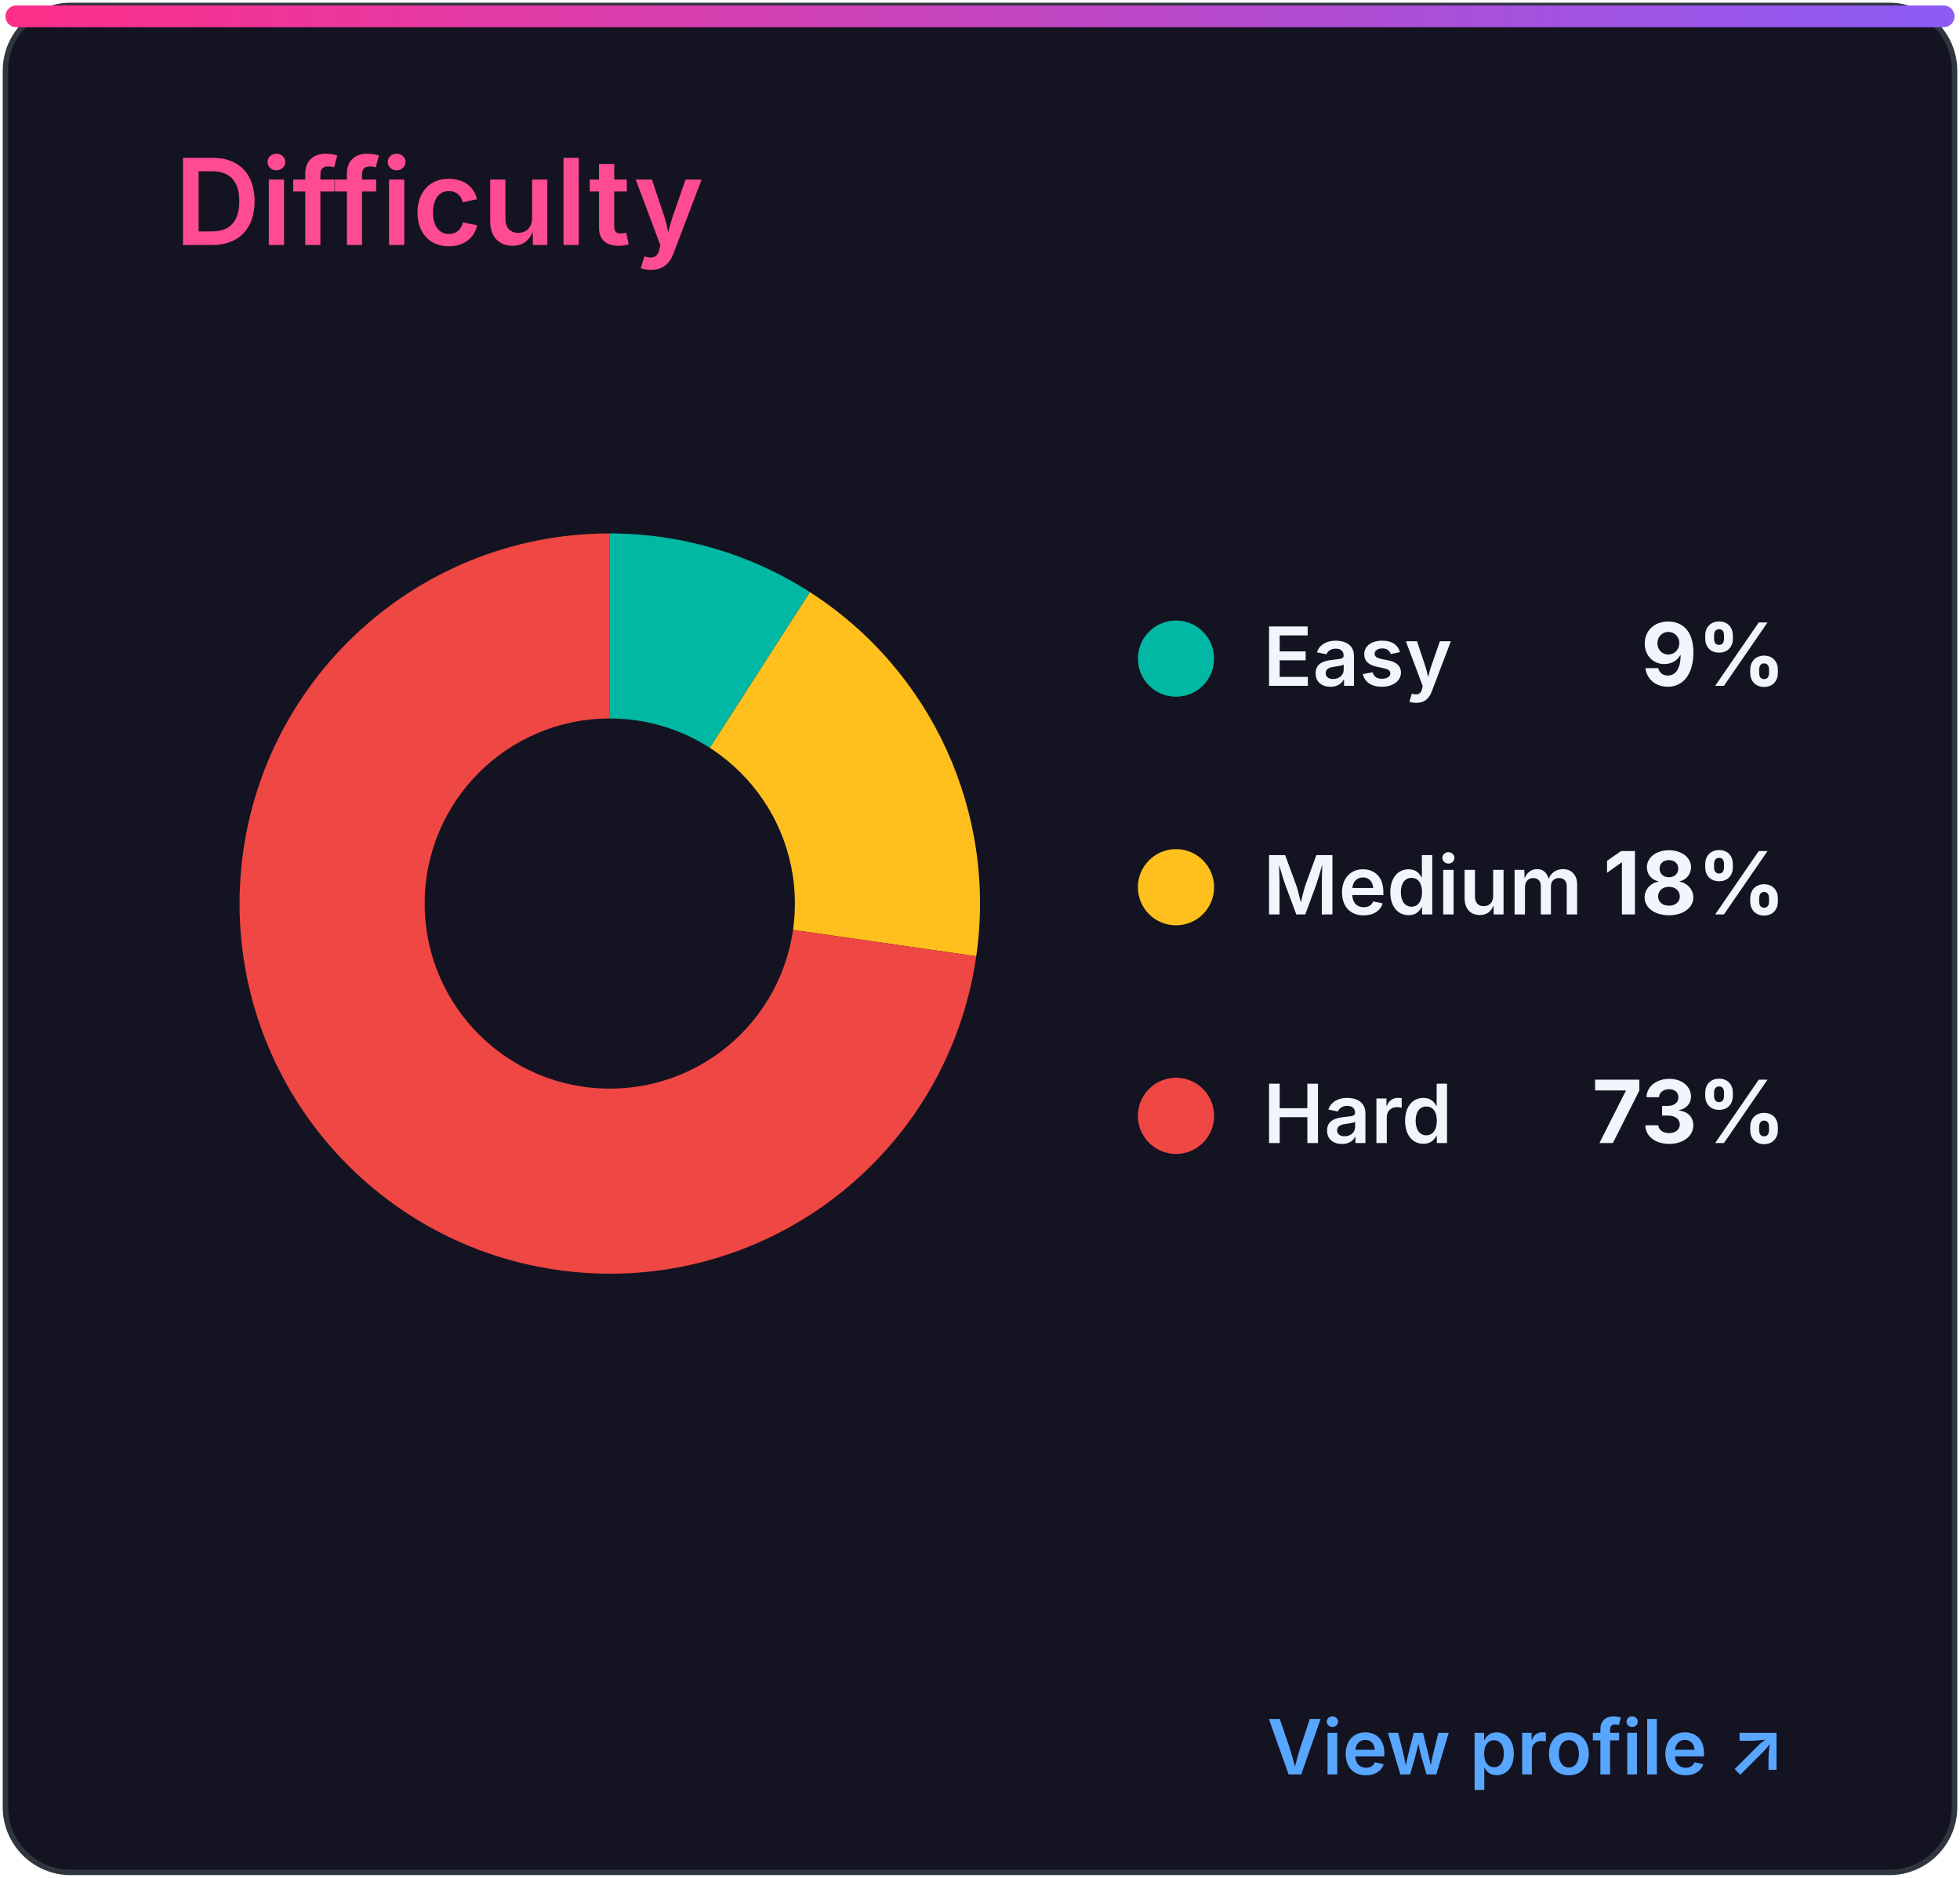
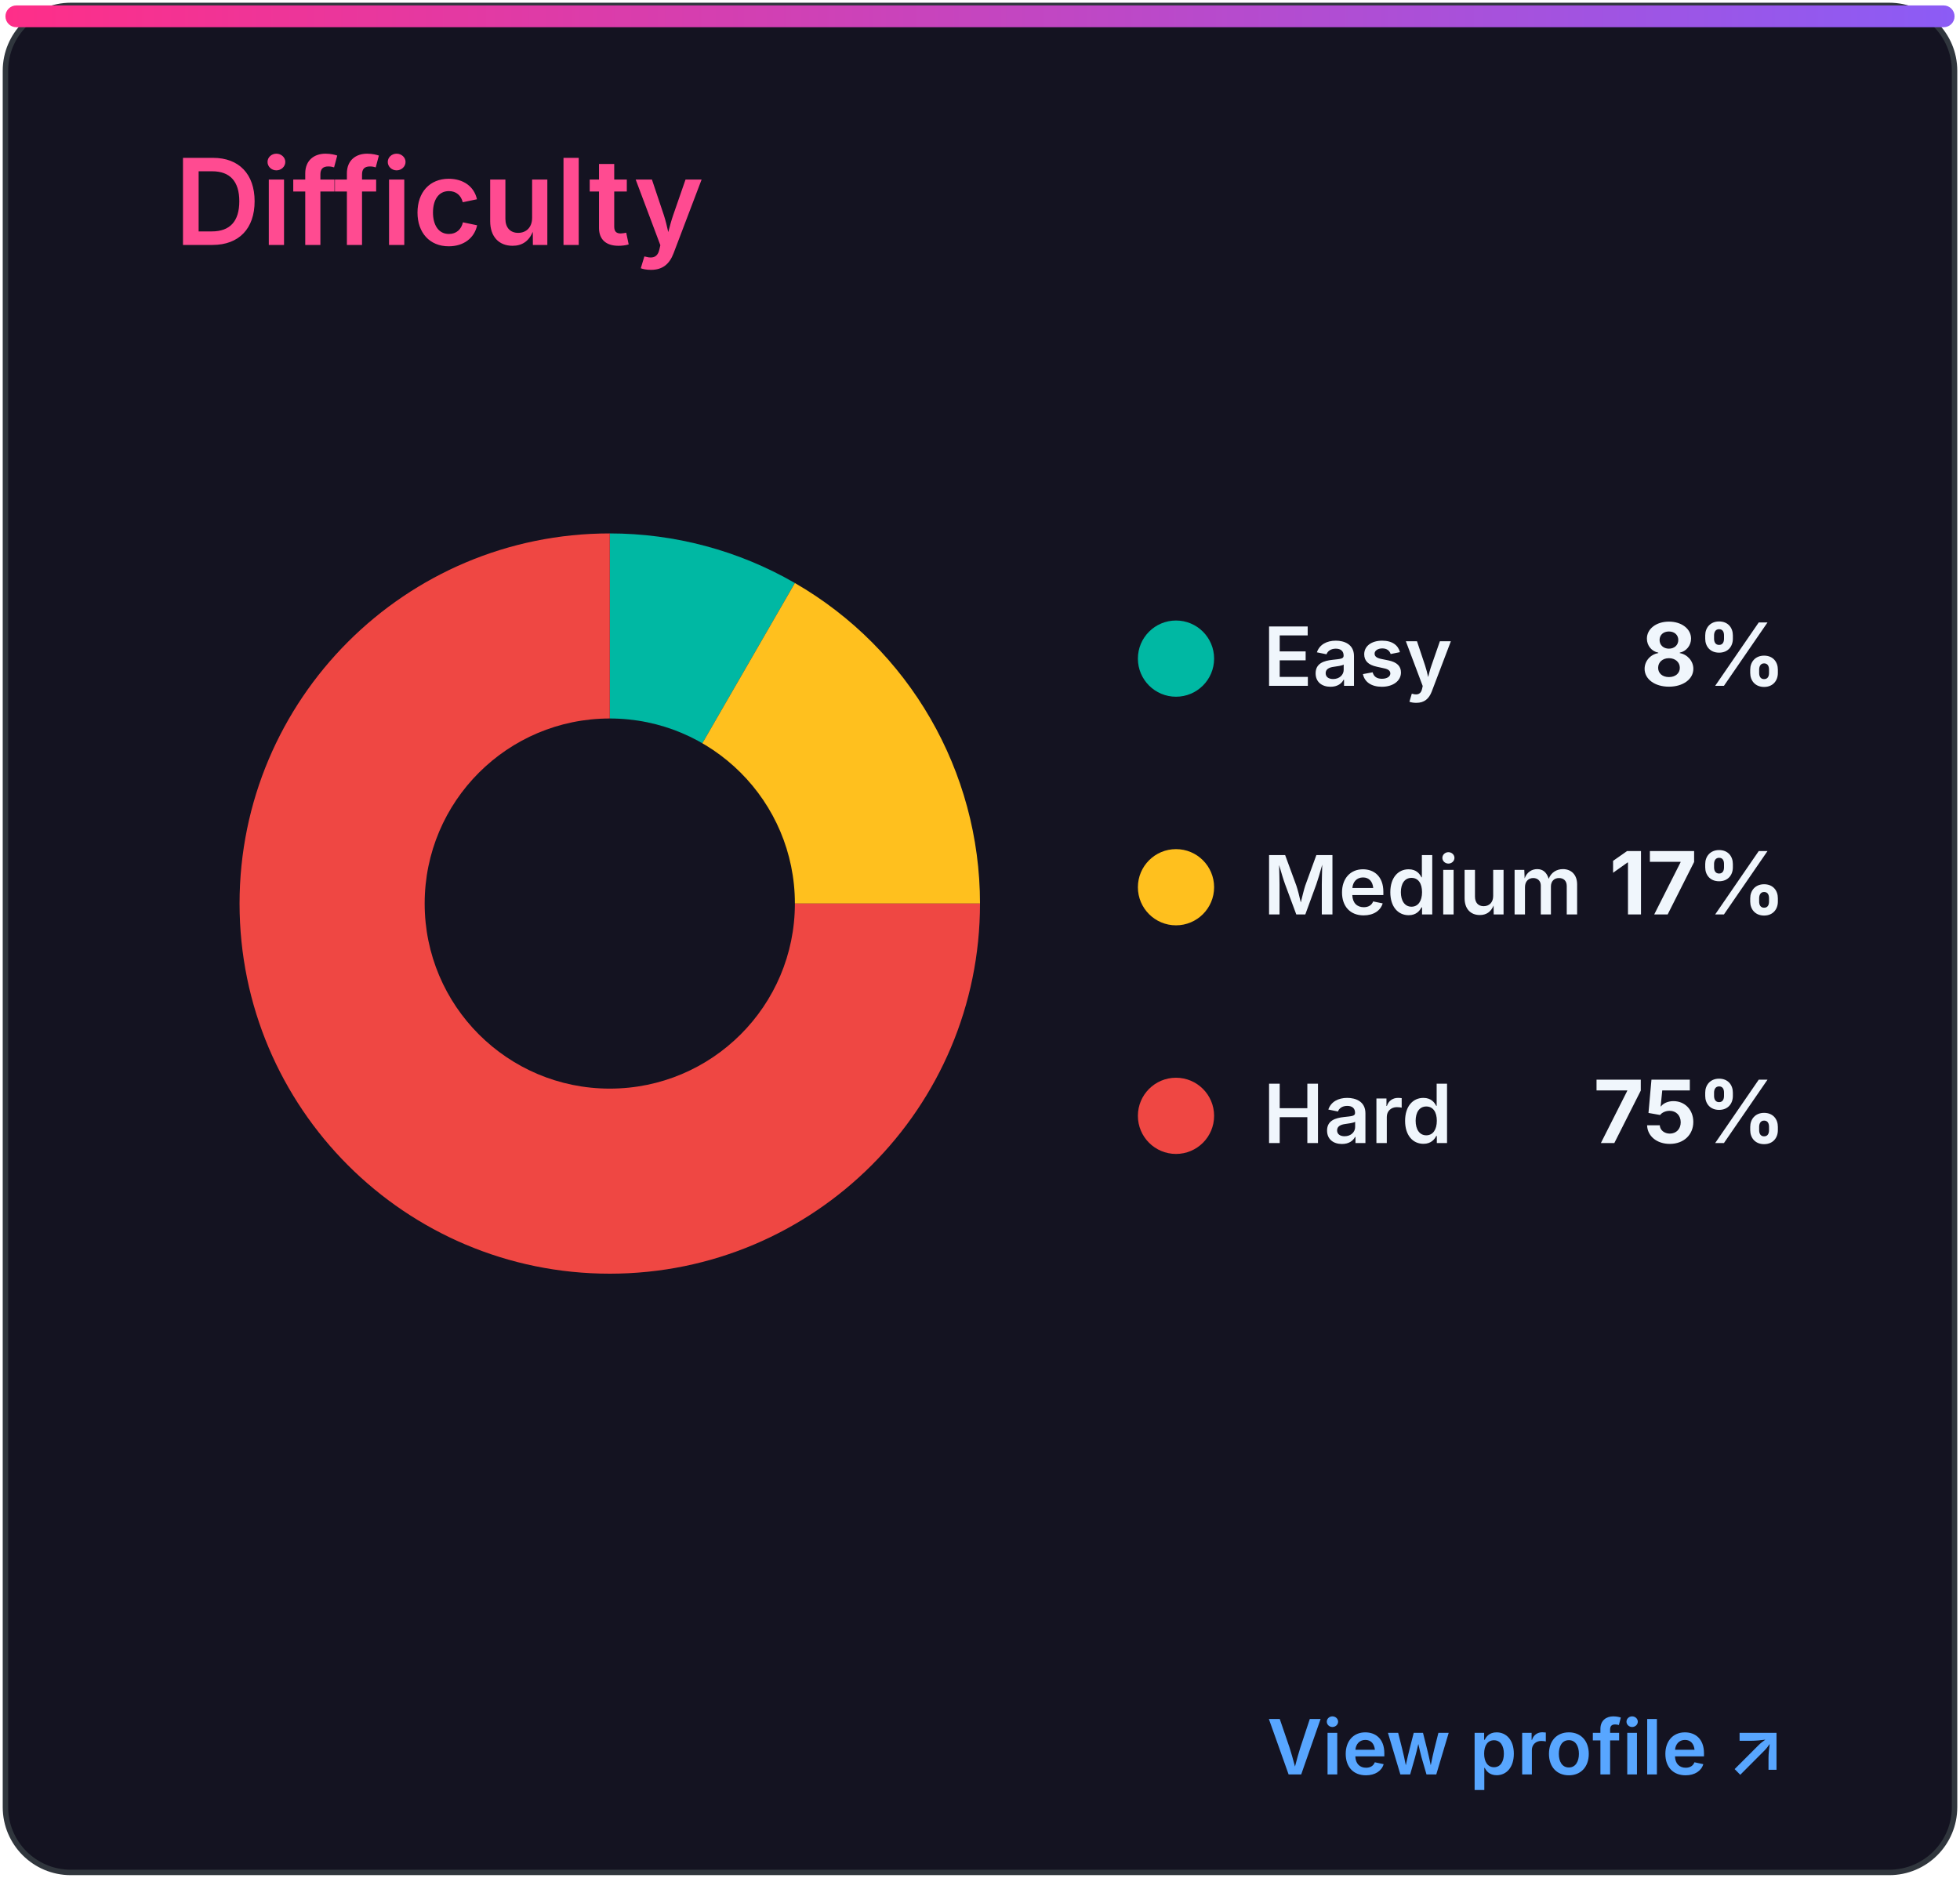
<svg xmlns="http://www.w3.org/2000/svg" width="360" height="345" viewBox="0 0 360 345" role="img" aria-labelledby="title desc">
  <defs>
    <linearGradient id="accent" x1="0" x2="1">
      <stop stop-color="#ff2e88" />
      <stop offset="1" stop-color="#8b5cf6" />
    </linearGradient>
    <clipPath id="bar">
      <rect x="32" y="82" width="296" height="8" rx="4" />
    </clipPath>
    <style>
.heading{font:600 22px -apple-system,BlinkMacSystemFont,'Segoe UI',sans-serif;fill:#ff4b91}
.eyebrow{font:600 10px -apple-system,BlinkMacSystemFont,'Segoe UI',sans-serif;letter-spacing:1.2px;fill:#8b949e}
.total{font:700 52px -apple-system,BlinkMacSystemFont,'Segoe UI',sans-serif;fill:#f0f6fc}
.metric{font:600 15px -apple-system,BlinkMacSystemFont,'Segoe UI',sans-serif;fill:#f0f6fc}
.count{font:700 16px -apple-system,BlinkMacSystemFont,'Segoe UI',sans-serif;fill:#f0f6fc}
.muted{font:500 13px -apple-system,BlinkMacSystemFont,'Segoe UI',sans-serif;fill:#8b949e}
.language{font:700 31px -apple-system,BlinkMacSystemFont,'Segoe UI',sans-serif;fill:#f0f6fc}
.link{font:600 14px -apple-system,BlinkMacSystemFont,'Segoe UI',sans-serif;fill:#58a6ff}
</style>
  </defs>
  <rect x="1" y="1" width="358" height="343" rx="12" fill="#141321" stroke="#30363d" />
  <rect x="1" y="1" width="358" height="4" rx="2" fill="url(#accent)" />
  <text x="32" y="45" class="heading">Difficulty</text>
-   <path d="M 112 166 L 112.00 98.00 A 68 68 0 0 1 148.76 108.79 Z" fill="#00b8a3" />
-   <path d="M 112 166 L 148.76 108.79 A 68 68 0 0 1 179.31 175.68 Z" fill="#ffc01e" />
-   <path d="M 112 166 L 179.31 175.68 A 68 68 0 1 1 112.00 98.00 Z" fill="#ef4743" />
+   <path d="M 112 166 L 112.00 98.00 A 68 68 0 0 1 146.00 107.11 Z" fill="#00b8a3" />
+   <path d="M 112 166 L 146.00 107.11 A 68 68 0 0 1 180.00 166.00 Z" fill="#ffc01e" />
+   <path d="M 112 166 L 180.00 166.00 A 68 68 0 1 1 112.00 98.00 Z" fill="#ef4743" />
  <circle cx="112" cy="166" r="34" fill="#141321" />
  <circle cx="216" cy="121" r="7" fill="#00b8a3" />
  <text x="232" y="126" class="metric">Easy</text>
-   <text x="328" y="126" class="count" text-anchor="end">9%</text>
+   <text x="328" y="126" class="count" text-anchor="end">8%</text>
  <circle cx="216" cy="163" r="7" fill="#ffc01e" />
  <text x="232" y="168" class="metric">Medium</text>
-   <text x="328" y="168" class="count" text-anchor="end">18%</text>
+   <text x="328" y="168" class="count" text-anchor="end">17%</text>
  <circle cx="216" cy="205" r="7" fill="#ef4743" />
  <text x="232" y="210" class="metric">Hard</text>
-   <text x="328" y="210" class="count" text-anchor="end">73%</text>
+   <text x="328" y="210" class="count" text-anchor="end">75%</text>
  <text x="328" y="326" class="link" text-anchor="end">View profile ↗</text>
</svg>
